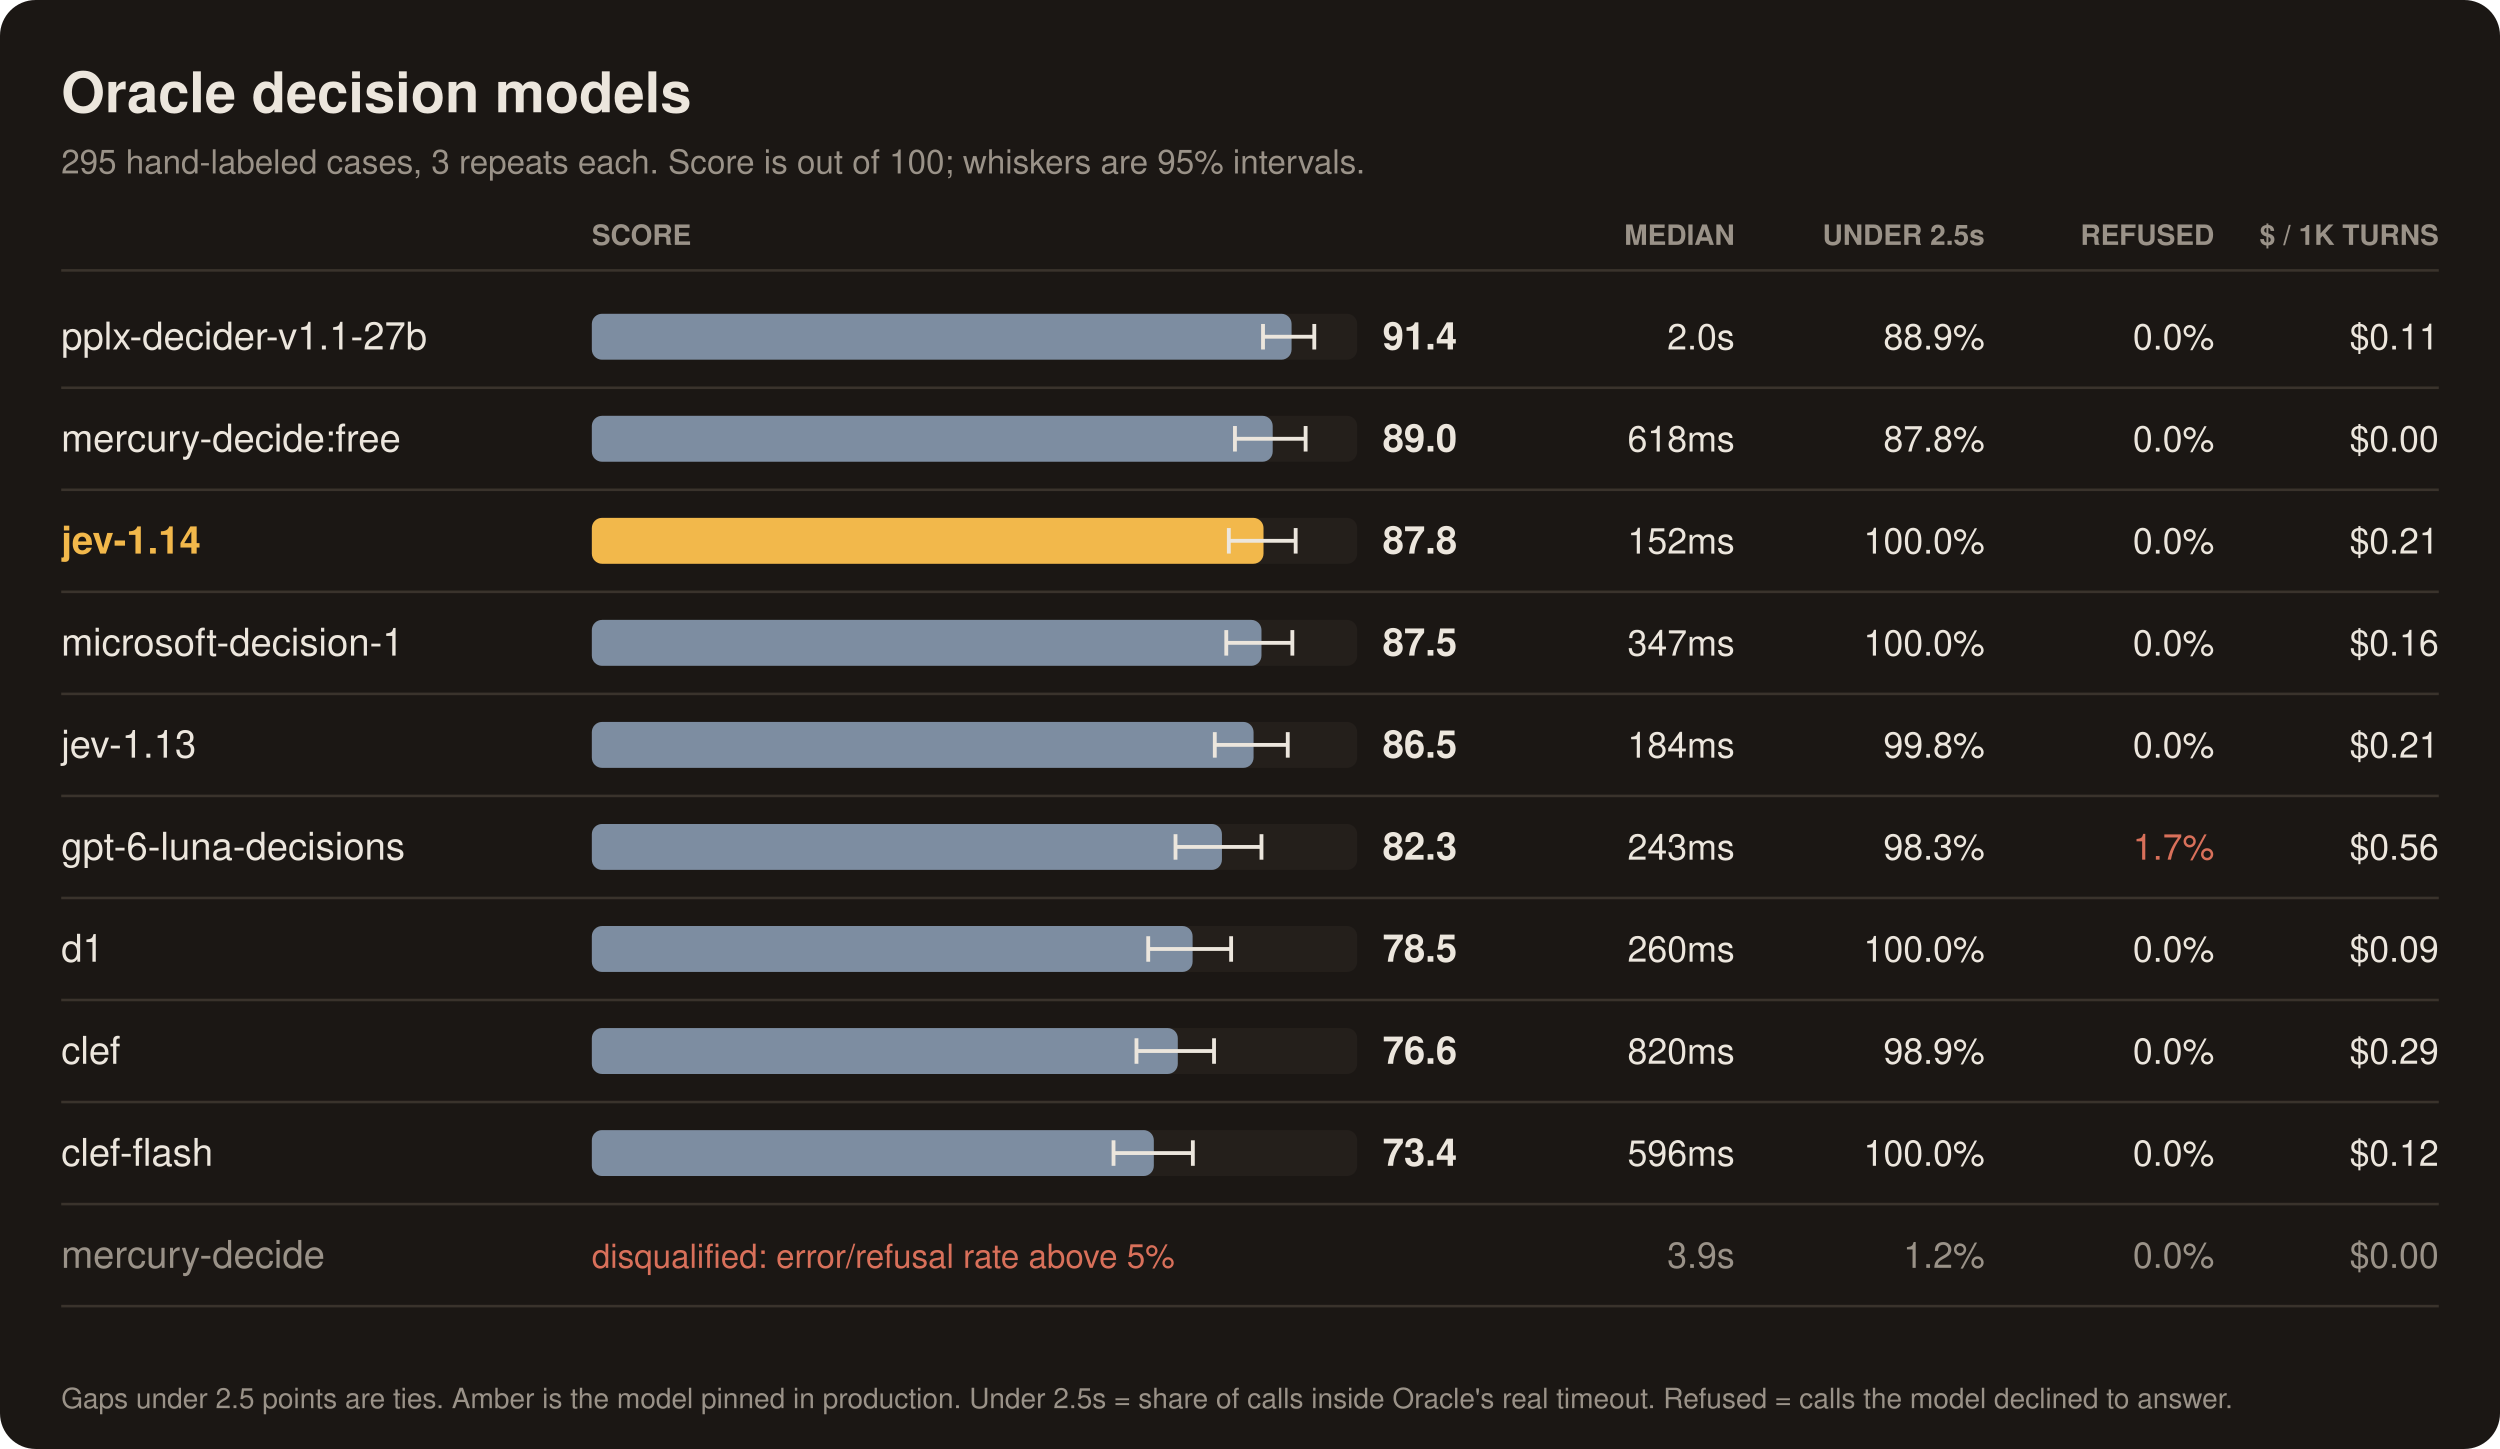
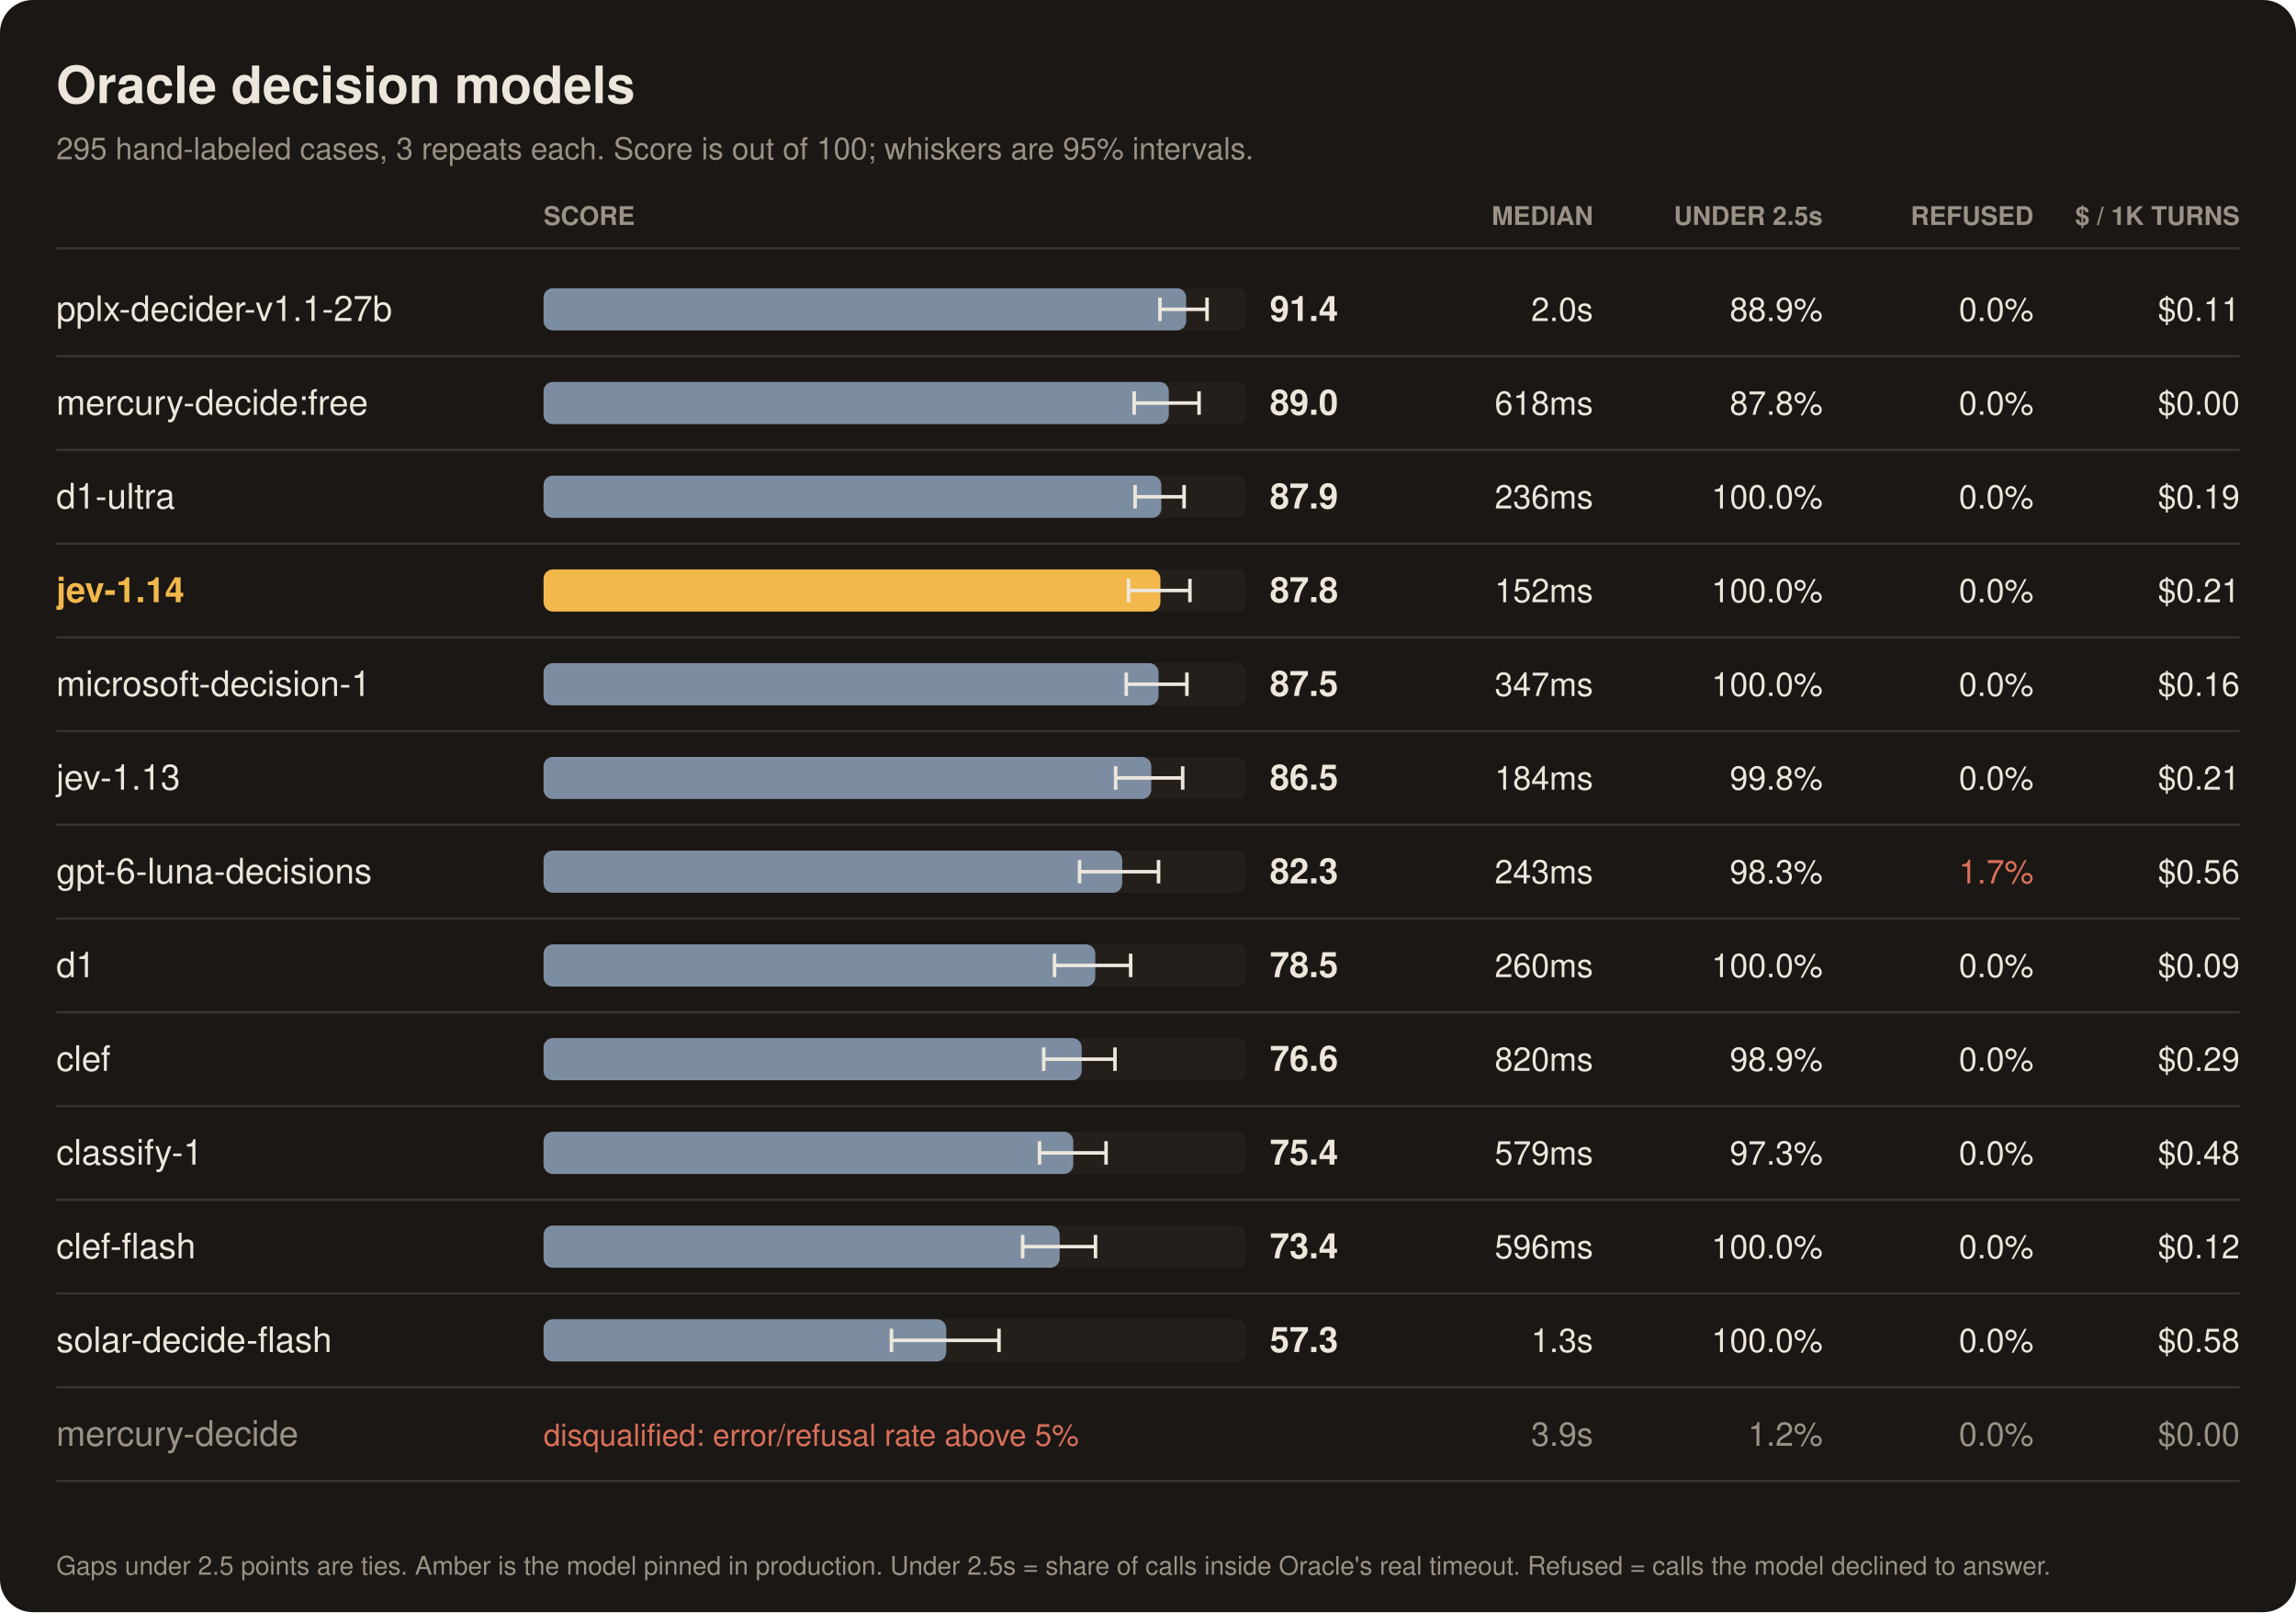
- <svg xmlns="http://www.w3.org/2000/svg" viewBox="0 0 980 568" width="980" role="img" aria-label="Oracle decision models" font-family="-apple-system,BlinkMacSystemFont,'Segoe UI',Helvetica,Arial,sans-serif">
-   <rect width="980" height="568" rx="14" fill="#1b1714" />
+ <svg xmlns="http://www.w3.org/2000/svg" viewBox="0 0 980 688" width="980" role="img" aria-label="Oracle decision models" font-family="-apple-system,BlinkMacSystemFont,'Segoe UI',Helvetica,Arial,sans-serif">
+   <rect width="980" height="688" rx="14" fill="#1b1714" />
  <text x="24.0" y="44.0" font-size="22" font-weight="700" fill="#ece6dd" text-anchor="start">Oracle decision models</text>
  <text x="24.0" y="68.0" font-size="13" font-weight="400" fill="#9a9288" text-anchor="start">295 hand-labeled cases, 3 repeats each. Score is out of 100; whiskers are 95% intervals.</text>
  <text x="232.0" y="96.0" font-size="11" font-weight="600" fill="#9a9288" text-anchor="start">SCORE</text>
  <text x="680.0" y="96.0" font-size="11" font-weight="600" fill="#9a9288" text-anchor="end">MEDIAN</text>
  <text x="778.0" y="96.0" font-size="11" font-weight="600" fill="#9a9288" text-anchor="end">UNDER 2.5s</text>
  <text x="868.0" y="96.0" font-size="11" font-weight="600" fill="#9a9288" text-anchor="end">REFUSED</text>
  <text x="956.0" y="96.0" font-size="11" font-weight="600" fill="#9a9288" text-anchor="end">$ / 1K TURNS</text>
  <line x1="24.0" y1="106.0" x2="956.0" y2="106.0" stroke="#3a332c" stroke-width="1.0" />
  <text x="24.0" y="137.0" font-size="15" font-weight="500" fill="#ece6dd" text-anchor="start">pplx-decider-v1.1-27b</text>
  <rect x="232.0" y="123.0" width="300.0" height="18.0" rx="4.0" fill="#241f1b" />
  <rect x="232.0" y="123.0" width="274.3" height="18.0" rx="4.0" fill="#7d8da1" />
  <line x1="495.1" y1="132.0" x2="515.2" y2="132.0" stroke="#ece6dd" stroke-width="1.5" />
  <line x1="495.1" y1="127.0" x2="495.1" y2="137.0" stroke="#ece6dd" stroke-width="1.5" />
  <line x1="515.2" y1="127.0" x2="515.2" y2="137.0" stroke="#ece6dd" stroke-width="1.5" />
  <text x="542.0" y="137.0" font-size="15" font-weight="700" fill="#ece6dd" text-anchor="start">91.4</text>
  <text x="680.0" y="137.0" font-size="14" font-weight="400" fill="#ece6dd" text-anchor="end">2.0s</text>
  <text x="778.0" y="137.0" font-size="14" font-weight="400" fill="#ece6dd" text-anchor="end">88.9%</text>
  <text x="868.0" y="137.0" font-size="14" font-weight="400" fill="#ece6dd" text-anchor="end">0.0%</text>
  <text x="956.0" y="137.0" font-size="14" font-weight="400" fill="#ece6dd" text-anchor="end">$0.11</text>
  <line x1="24.0" y1="152.0" x2="956.0" y2="152.0" stroke="#3a332c" stroke-width="1.0" />
  <text x="24.0" y="177.0" font-size="15" font-weight="500" fill="#ece6dd" text-anchor="start">mercury-decide:free</text>
  <rect x="232.0" y="163.0" width="300.0" height="18.0" rx="4.0" fill="#241f1b" />
  <rect x="232.0" y="163.0" width="266.9" height="18.0" rx="4.0" fill="#7d8da1" />
  <line x1="484.1" y1="172.0" x2="511.8" y2="172.0" stroke="#ece6dd" stroke-width="1.5" />
  <line x1="484.1" y1="167.0" x2="484.1" y2="177.0" stroke="#ece6dd" stroke-width="1.5" />
  <line x1="511.8" y1="167.0" x2="511.8" y2="177.0" stroke="#ece6dd" stroke-width="1.5" />
  <text x="542.0" y="177.0" font-size="15" font-weight="700" fill="#ece6dd" text-anchor="start">89.0</text>
  <text x="680.0" y="177.0" font-size="14" font-weight="400" fill="#ece6dd" text-anchor="end">618ms</text>
  <text x="778.0" y="177.0" font-size="14" font-weight="400" fill="#ece6dd" text-anchor="end">87.8%</text>
  <text x="868.0" y="177.0" font-size="14" font-weight="400" fill="#ece6dd" text-anchor="end">0.0%</text>
  <text x="956.0" y="177.0" font-size="14" font-weight="400" fill="#ece6dd" text-anchor="end">$0.00</text>
  <line x1="24.0" y1="192.0" x2="956.0" y2="192.0" stroke="#3a332c" stroke-width="1.0" />
-   <text x="24.0" y="217.0" font-size="15" font-weight="700" fill="#f2b84b" text-anchor="start">jev-1.14</text>
+   <text x="24.0" y="217.0" font-size="15" font-weight="500" fill="#ece6dd" text-anchor="start">d1-ultra</text>
  <rect x="232.0" y="203.0" width="300.0" height="18.0" rx="4.0" fill="#241f1b" />
-   <rect x="232.0" y="203.0" width="263.3" height="18.0" rx="4.0" fill="#f2b84b" />
-   <line x1="481.7" y1="212.0" x2="507.9" y2="212.0" stroke="#ece6dd" stroke-width="1.5" />
-   <line x1="481.7" y1="207.0" x2="481.7" y2="217.0" stroke="#ece6dd" stroke-width="1.5" />
-   <line x1="507.9" y1="207.0" x2="507.9" y2="217.0" stroke="#ece6dd" stroke-width="1.5" />
-   <text x="542.0" y="217.0" font-size="15" font-weight="700" fill="#ece6dd" text-anchor="start">87.8</text>
-   <text x="680.0" y="217.0" font-size="14" font-weight="400" fill="#ece6dd" text-anchor="end">152ms</text>
+   <rect x="232.0" y="203.0" width="263.7" height="18.0" rx="4.0" fill="#7d8da1" />
+   <line x1="484.5" y1="212.0" x2="505.4" y2="212.0" stroke="#ece6dd" stroke-width="1.5" />
+   <line x1="484.5" y1="207.0" x2="484.5" y2="217.0" stroke="#ece6dd" stroke-width="1.5" />
+   <line x1="505.4" y1="207.0" x2="505.4" y2="217.0" stroke="#ece6dd" stroke-width="1.5" />
+   <text x="542.0" y="217.0" font-size="15" font-weight="700" fill="#ece6dd" text-anchor="start">87.9</text>
+   <text x="680.0" y="217.0" font-size="14" font-weight="400" fill="#ece6dd" text-anchor="end">236ms</text>
  <text x="778.0" y="217.0" font-size="14" font-weight="400" fill="#ece6dd" text-anchor="end">100.0%</text>
  <text x="868.0" y="217.0" font-size="14" font-weight="400" fill="#ece6dd" text-anchor="end">0.0%</text>
-   <text x="956.0" y="217.0" font-size="14" font-weight="400" fill="#ece6dd" text-anchor="end">$0.21</text>
+   <text x="956.0" y="217.0" font-size="14" font-weight="400" fill="#ece6dd" text-anchor="end">$0.19</text>
  <line x1="24.0" y1="232.0" x2="956.0" y2="232.0" stroke="#3a332c" stroke-width="1.0" />
-   <text x="24.0" y="257.0" font-size="15" font-weight="500" fill="#ece6dd" text-anchor="start">microsoft-decision-1</text>
+   <text x="24.0" y="257.0" font-size="15" font-weight="700" fill="#f2b84b" text-anchor="start">jev-1.14</text>
  <rect x="232.0" y="243.0" width="300.0" height="18.0" rx="4.0" fill="#241f1b" />
-   <rect x="232.0" y="243.0" width="262.5" height="18.0" rx="4.0" fill="#7d8da1" />
-   <line x1="480.7" y1="252.0" x2="506.6" y2="252.0" stroke="#ece6dd" stroke-width="1.5" />
-   <line x1="480.7" y1="247.0" x2="480.7" y2="257.0" stroke="#ece6dd" stroke-width="1.5" />
-   <line x1="506.6" y1="247.0" x2="506.6" y2="257.0" stroke="#ece6dd" stroke-width="1.5" />
-   <text x="542.0" y="257.0" font-size="15" font-weight="700" fill="#ece6dd" text-anchor="start">87.5</text>
-   <text x="680.0" y="257.0" font-size="14" font-weight="400" fill="#ece6dd" text-anchor="end">347ms</text>
+   <rect x="232.0" y="243.0" width="263.3" height="18.0" rx="4.0" fill="#f2b84b" />
+   <line x1="481.7" y1="252.0" x2="507.9" y2="252.0" stroke="#ece6dd" stroke-width="1.5" />
+   <line x1="481.7" y1="247.0" x2="481.7" y2="257.0" stroke="#ece6dd" stroke-width="1.5" />
+   <line x1="507.9" y1="247.0" x2="507.9" y2="257.0" stroke="#ece6dd" stroke-width="1.5" />
+   <text x="542.0" y="257.0" font-size="15" font-weight="700" fill="#ece6dd" text-anchor="start">87.8</text>
+   <text x="680.0" y="257.0" font-size="14" font-weight="400" fill="#ece6dd" text-anchor="end">152ms</text>
  <text x="778.0" y="257.0" font-size="14" font-weight="400" fill="#ece6dd" text-anchor="end">100.0%</text>
  <text x="868.0" y="257.0" font-size="14" font-weight="400" fill="#ece6dd" text-anchor="end">0.0%</text>
-   <text x="956.0" y="257.0" font-size="14" font-weight="400" fill="#ece6dd" text-anchor="end">$0.16</text>
+   <text x="956.0" y="257.0" font-size="14" font-weight="400" fill="#ece6dd" text-anchor="end">$0.21</text>
  <line x1="24.0" y1="272.0" x2="956.0" y2="272.0" stroke="#3a332c" stroke-width="1.0" />
-   <text x="24.0" y="297.0" font-size="15" font-weight="500" fill="#ece6dd" text-anchor="start">jev-1.13</text>
+   <text x="24.0" y="297.0" font-size="15" font-weight="500" fill="#ece6dd" text-anchor="start">microsoft-decision-1</text>
  <rect x="232.0" y="283.0" width="300.0" height="18.0" rx="4.0" fill="#241f1b" />
-   <rect x="232.0" y="283.0" width="259.4" height="18.0" rx="4.0" fill="#7d8da1" />
-   <line x1="476.2" y1="292.0" x2="504.8" y2="292.0" stroke="#ece6dd" stroke-width="1.5" />
-   <line x1="476.2" y1="287.0" x2="476.2" y2="297.0" stroke="#ece6dd" stroke-width="1.5" />
-   <line x1="504.8" y1="287.0" x2="504.8" y2="297.0" stroke="#ece6dd" stroke-width="1.5" />
-   <text x="542.0" y="297.0" font-size="15" font-weight="700" fill="#ece6dd" text-anchor="start">86.5</text>
-   <text x="680.0" y="297.0" font-size="14" font-weight="400" fill="#ece6dd" text-anchor="end">184ms</text>
-   <text x="778.0" y="297.0" font-size="14" font-weight="400" fill="#ece6dd" text-anchor="end">99.8%</text>
+   <rect x="232.0" y="283.0" width="262.5" height="18.0" rx="4.0" fill="#7d8da1" />
+   <line x1="480.7" y1="292.0" x2="506.6" y2="292.0" stroke="#ece6dd" stroke-width="1.5" />
+   <line x1="480.7" y1="287.0" x2="480.7" y2="297.0" stroke="#ece6dd" stroke-width="1.5" />
+   <line x1="506.6" y1="287.0" x2="506.6" y2="297.0" stroke="#ece6dd" stroke-width="1.5" />
+   <text x="542.0" y="297.0" font-size="15" font-weight="700" fill="#ece6dd" text-anchor="start">87.5</text>
+   <text x="680.0" y="297.0" font-size="14" font-weight="400" fill="#ece6dd" text-anchor="end">347ms</text>
+   <text x="778.0" y="297.0" font-size="14" font-weight="400" fill="#ece6dd" text-anchor="end">100.0%</text>
  <text x="868.0" y="297.0" font-size="14" font-weight="400" fill="#ece6dd" text-anchor="end">0.0%</text>
-   <text x="956.0" y="297.0" font-size="14" font-weight="400" fill="#ece6dd" text-anchor="end">$0.21</text>
+   <text x="956.0" y="297.0" font-size="14" font-weight="400" fill="#ece6dd" text-anchor="end">$0.16</text>
  <line x1="24.0" y1="312.0" x2="956.0" y2="312.0" stroke="#3a332c" stroke-width="1.0" />
-   <text x="24.0" y="337.0" font-size="15" font-weight="500" fill="#ece6dd" text-anchor="start">gpt-6-luna-decisions</text>
+   <text x="24.0" y="337.0" font-size="15" font-weight="500" fill="#ece6dd" text-anchor="start">jev-1.13</text>
  <rect x="232.0" y="323.0" width="300.0" height="18.0" rx="4.0" fill="#241f1b" />
-   <rect x="232.0" y="323.0" width="247.0" height="18.0" rx="4.0" fill="#7d8da1" />
-   <line x1="460.8" y1="332.0" x2="494.5" y2="332.0" stroke="#ece6dd" stroke-width="1.5" />
-   <line x1="460.8" y1="327.0" x2="460.8" y2="337.0" stroke="#ece6dd" stroke-width="1.5" />
-   <line x1="494.5" y1="327.0" x2="494.5" y2="337.0" stroke="#ece6dd" stroke-width="1.5" />
-   <text x="542.0" y="337.0" font-size="15" font-weight="700" fill="#ece6dd" text-anchor="start">82.3</text>
-   <text x="680.0" y="337.0" font-size="14" font-weight="400" fill="#ece6dd" text-anchor="end">243ms</text>
-   <text x="778.0" y="337.0" font-size="14" font-weight="400" fill="#ece6dd" text-anchor="end">98.3%</text>
-   <text x="868.0" y="337.0" font-size="14" font-weight="400" fill="#d9705a" text-anchor="end">1.7%</text>
-   <text x="956.0" y="337.0" font-size="14" font-weight="400" fill="#ece6dd" text-anchor="end">$0.56</text>
+   <rect x="232.0" y="323.0" width="259.4" height="18.0" rx="4.0" fill="#7d8da1" />
+   <line x1="476.2" y1="332.0" x2="504.8" y2="332.0" stroke="#ece6dd" stroke-width="1.5" />
+   <line x1="476.2" y1="327.0" x2="476.2" y2="337.0" stroke="#ece6dd" stroke-width="1.5" />
+   <line x1="504.8" y1="327.0" x2="504.8" y2="337.0" stroke="#ece6dd" stroke-width="1.5" />
+   <text x="542.0" y="337.0" font-size="15" font-weight="700" fill="#ece6dd" text-anchor="start">86.5</text>
+   <text x="680.0" y="337.0" font-size="14" font-weight="400" fill="#ece6dd" text-anchor="end">184ms</text>
+   <text x="778.0" y="337.0" font-size="14" font-weight="400" fill="#ece6dd" text-anchor="end">99.8%</text>
+   <text x="868.0" y="337.0" font-size="14" font-weight="400" fill="#ece6dd" text-anchor="end">0.0%</text>
+   <text x="956.0" y="337.0" font-size="14" font-weight="400" fill="#ece6dd" text-anchor="end">$0.21</text>
  <line x1="24.0" y1="352.0" x2="956.0" y2="352.0" stroke="#3a332c" stroke-width="1.0" />
-   <text x="24.0" y="377.0" font-size="15" font-weight="500" fill="#ece6dd" text-anchor="start">d1</text>
+   <text x="24.0" y="377.0" font-size="15" font-weight="500" fill="#ece6dd" text-anchor="start">gpt-6-luna-decisions</text>
  <rect x="232.0" y="363.0" width="300.0" height="18.0" rx="4.0" fill="#241f1b" />
-   <rect x="232.0" y="363.0" width="235.5" height="18.0" rx="4.0" fill="#7d8da1" />
-   <line x1="450.1" y1="372.0" x2="482.6" y2="372.0" stroke="#ece6dd" stroke-width="1.5" />
-   <line x1="450.1" y1="367.0" x2="450.1" y2="377.0" stroke="#ece6dd" stroke-width="1.5" />
-   <line x1="482.6" y1="367.0" x2="482.6" y2="377.0" stroke="#ece6dd" stroke-width="1.5" />
-   <text x="542.0" y="377.0" font-size="15" font-weight="700" fill="#ece6dd" text-anchor="start">78.5</text>
-   <text x="680.0" y="377.0" font-size="14" font-weight="400" fill="#ece6dd" text-anchor="end">260ms</text>
-   <text x="778.0" y="377.0" font-size="14" font-weight="400" fill="#ece6dd" text-anchor="end">100.0%</text>
-   <text x="868.0" y="377.0" font-size="14" font-weight="400" fill="#ece6dd" text-anchor="end">0.0%</text>
-   <text x="956.0" y="377.0" font-size="14" font-weight="400" fill="#ece6dd" text-anchor="end">$0.09</text>
+   <rect x="232.0" y="363.0" width="247.0" height="18.0" rx="4.0" fill="#7d8da1" />
+   <line x1="460.8" y1="372.0" x2="494.5" y2="372.0" stroke="#ece6dd" stroke-width="1.5" />
+   <line x1="460.8" y1="367.0" x2="460.8" y2="377.0" stroke="#ece6dd" stroke-width="1.5" />
+   <line x1="494.5" y1="367.0" x2="494.5" y2="377.0" stroke="#ece6dd" stroke-width="1.5" />
+   <text x="542.0" y="377.0" font-size="15" font-weight="700" fill="#ece6dd" text-anchor="start">82.3</text>
+   <text x="680.0" y="377.0" font-size="14" font-weight="400" fill="#ece6dd" text-anchor="end">243ms</text>
+   <text x="778.0" y="377.0" font-size="14" font-weight="400" fill="#ece6dd" text-anchor="end">98.3%</text>
+   <text x="868.0" y="377.0" font-size="14" font-weight="400" fill="#d9705a" text-anchor="end">1.7%</text>
+   <text x="956.0" y="377.0" font-size="14" font-weight="400" fill="#ece6dd" text-anchor="end">$0.56</text>
  <line x1="24.0" y1="392.0" x2="956.0" y2="392.0" stroke="#3a332c" stroke-width="1.0" />
-   <text x="24.0" y="417.0" font-size="15" font-weight="500" fill="#ece6dd" text-anchor="start">clef</text>
+   <text x="24.0" y="417.0" font-size="15" font-weight="500" fill="#ece6dd" text-anchor="start">d1</text>
  <rect x="232.0" y="403.0" width="300.0" height="18.0" rx="4.0" fill="#241f1b" />
-   <rect x="232.0" y="403.0" width="229.7" height="18.0" rx="4.0" fill="#7d8da1" />
-   <line x1="445.5" y1="412.0" x2="475.9" y2="412.0" stroke="#ece6dd" stroke-width="1.5" />
-   <line x1="445.5" y1="407.0" x2="445.5" y2="417.0" stroke="#ece6dd" stroke-width="1.5" />
-   <line x1="475.9" y1="407.0" x2="475.9" y2="417.0" stroke="#ece6dd" stroke-width="1.5" />
-   <text x="542.0" y="417.0" font-size="15" font-weight="700" fill="#ece6dd" text-anchor="start">76.6</text>
-   <text x="680.0" y="417.0" font-size="14" font-weight="400" fill="#ece6dd" text-anchor="end">820ms</text>
-   <text x="778.0" y="417.0" font-size="14" font-weight="400" fill="#ece6dd" text-anchor="end">98.9%</text>
+   <rect x="232.0" y="403.0" width="235.5" height="18.0" rx="4.0" fill="#7d8da1" />
+   <line x1="450.1" y1="412.0" x2="482.6" y2="412.0" stroke="#ece6dd" stroke-width="1.5" />
+   <line x1="450.1" y1="407.0" x2="450.1" y2="417.0" stroke="#ece6dd" stroke-width="1.5" />
+   <line x1="482.6" y1="407.0" x2="482.6" y2="417.0" stroke="#ece6dd" stroke-width="1.5" />
+   <text x="542.0" y="417.0" font-size="15" font-weight="700" fill="#ece6dd" text-anchor="start">78.5</text>
+   <text x="680.0" y="417.0" font-size="14" font-weight="400" fill="#ece6dd" text-anchor="end">260ms</text>
+   <text x="778.0" y="417.0" font-size="14" font-weight="400" fill="#ece6dd" text-anchor="end">100.0%</text>
  <text x="868.0" y="417.0" font-size="14" font-weight="400" fill="#ece6dd" text-anchor="end">0.0%</text>
-   <text x="956.0" y="417.0" font-size="14" font-weight="400" fill="#ece6dd" text-anchor="end">$0.29</text>
+   <text x="956.0" y="417.0" font-size="14" font-weight="400" fill="#ece6dd" text-anchor="end">$0.09</text>
  <line x1="24.0" y1="432.0" x2="956.0" y2="432.0" stroke="#3a332c" stroke-width="1.0" />
-   <text x="24.0" y="457.0" font-size="15" font-weight="500" fill="#ece6dd" text-anchor="start">clef-flash</text>
+   <text x="24.0" y="457.0" font-size="15" font-weight="500" fill="#ece6dd" text-anchor="start">clef</text>
  <rect x="232.0" y="443.0" width="300.0" height="18.0" rx="4.0" fill="#241f1b" />
-   <rect x="232.0" y="443.0" width="220.3" height="18.0" rx="4.0" fill="#7d8da1" />
-   <line x1="436.5" y1="452.0" x2="467.6" y2="452.0" stroke="#ece6dd" stroke-width="1.5" />
-   <line x1="436.5" y1="447.0" x2="436.5" y2="457.0" stroke="#ece6dd" stroke-width="1.5" />
-   <line x1="467.6" y1="447.0" x2="467.6" y2="457.0" stroke="#ece6dd" stroke-width="1.5" />
-   <text x="542.0" y="457.0" font-size="15" font-weight="700" fill="#ece6dd" text-anchor="start">73.4</text>
-   <text x="680.0" y="457.0" font-size="14" font-weight="400" fill="#ece6dd" text-anchor="end">596ms</text>
-   <text x="778.0" y="457.0" font-size="14" font-weight="400" fill="#ece6dd" text-anchor="end">100.0%</text>
+   <rect x="232.0" y="443.0" width="229.7" height="18.0" rx="4.0" fill="#7d8da1" />
+   <line x1="445.5" y1="452.0" x2="475.9" y2="452.0" stroke="#ece6dd" stroke-width="1.5" />
+   <line x1="445.5" y1="447.0" x2="445.5" y2="457.0" stroke="#ece6dd" stroke-width="1.5" />
+   <line x1="475.9" y1="447.0" x2="475.9" y2="457.0" stroke="#ece6dd" stroke-width="1.5" />
+   <text x="542.0" y="457.0" font-size="15" font-weight="700" fill="#ece6dd" text-anchor="start">76.6</text>
+   <text x="680.0" y="457.0" font-size="14" font-weight="400" fill="#ece6dd" text-anchor="end">820ms</text>
+   <text x="778.0" y="457.0" font-size="14" font-weight="400" fill="#ece6dd" text-anchor="end">98.9%</text>
  <text x="868.0" y="457.0" font-size="14" font-weight="400" fill="#ece6dd" text-anchor="end">0.0%</text>
-   <text x="956.0" y="457.0" font-size="14" font-weight="400" fill="#ece6dd" text-anchor="end">$0.12</text>
+   <text x="956.0" y="457.0" font-size="14" font-weight="400" fill="#ece6dd" text-anchor="end">$0.29</text>
  <line x1="24.0" y1="472.0" x2="956.0" y2="472.0" stroke="#3a332c" stroke-width="1.0" />
-   <text x="24.0" y="497.0" font-size="15" font-weight="500" fill="#9a9288" text-anchor="start">mercury-decide</text>
-   <text x="232.0" y="497.0" font-size="13" font-weight="400" fill="#d9705a" text-anchor="start">disqualified: error/refusal rate above 5%</text>
-   <text x="680.0" y="497.0" font-size="14" font-weight="400" fill="#9a9288" text-anchor="end">3.9s</text>
-   <text x="778.0" y="497.0" font-size="14" font-weight="400" fill="#9a9288" text-anchor="end">1.2%</text>
-   <text x="868.0" y="497.0" font-size="14" font-weight="400" fill="#9a9288" text-anchor="end">0.0%</text>
-   <text x="956.0" y="497.0" font-size="14" font-weight="400" fill="#9a9288" text-anchor="end">$0.00</text>
+   <text x="24.0" y="497.0" font-size="15" font-weight="500" fill="#ece6dd" text-anchor="start">classify-1</text>
+   <rect x="232.0" y="483.0" width="300.0" height="18.0" rx="4.0" fill="#241f1b" />
+   <rect x="232.0" y="483.0" width="226.1" height="18.0" rx="4.0" fill="#7d8da1" />
+   <line x1="443.7" y1="492.0" x2="472.1" y2="492.0" stroke="#ece6dd" stroke-width="1.5" />
+   <line x1="443.7" y1="487.0" x2="443.7" y2="497.0" stroke="#ece6dd" stroke-width="1.5" />
+   <line x1="472.1" y1="487.0" x2="472.1" y2="497.0" stroke="#ece6dd" stroke-width="1.5" />
+   <text x="542.0" y="497.0" font-size="15" font-weight="700" fill="#ece6dd" text-anchor="start">75.4</text>
+   <text x="680.0" y="497.0" font-size="14" font-weight="400" fill="#ece6dd" text-anchor="end">579ms</text>
+   <text x="778.0" y="497.0" font-size="14" font-weight="400" fill="#ece6dd" text-anchor="end">97.3%</text>
+   <text x="868.0" y="497.0" font-size="14" font-weight="400" fill="#ece6dd" text-anchor="end">0.0%</text>
+   <text x="956.0" y="497.0" font-size="14" font-weight="400" fill="#ece6dd" text-anchor="end">$0.48</text>
  <line x1="24.0" y1="512.0" x2="956.0" y2="512.0" stroke="#3a332c" stroke-width="1.0" />
-   <text x="24.0" y="552.0" font-size="11" font-weight="400" fill="#9a9288" text-anchor="start">Gaps under 2.5 points are ties. Amber is the model pinned in production. Under 2.5s = share of calls inside Oracle's real timeout. Refused = calls the model declined to answer.</text>
+   <text x="24.0" y="537.0" font-size="15" font-weight="500" fill="#ece6dd" text-anchor="start">clef-flash</text>
+   <rect x="232.0" y="523.0" width="300.0" height="18.0" rx="4.0" fill="#241f1b" />
+   <rect x="232.0" y="523.0" width="220.3" height="18.0" rx="4.0" fill="#7d8da1" />
+   <line x1="436.5" y1="532.0" x2="467.6" y2="532.0" stroke="#ece6dd" stroke-width="1.5" />
+   <line x1="436.5" y1="527.0" x2="436.5" y2="537.0" stroke="#ece6dd" stroke-width="1.5" />
+   <line x1="467.6" y1="527.0" x2="467.6" y2="537.0" stroke="#ece6dd" stroke-width="1.5" />
+   <text x="542.0" y="537.0" font-size="15" font-weight="700" fill="#ece6dd" text-anchor="start">73.4</text>
+   <text x="680.0" y="537.0" font-size="14" font-weight="400" fill="#ece6dd" text-anchor="end">596ms</text>
+   <text x="778.0" y="537.0" font-size="14" font-weight="400" fill="#ece6dd" text-anchor="end">100.0%</text>
+   <text x="868.0" y="537.0" font-size="14" font-weight="400" fill="#ece6dd" text-anchor="end">0.0%</text>
+   <text x="956.0" y="537.0" font-size="14" font-weight="400" fill="#ece6dd" text-anchor="end">$0.12</text>
+   <line x1="24.0" y1="552.0" x2="956.0" y2="552.0" stroke="#3a332c" stroke-width="1.0" />
+   <text x="24.0" y="577.0" font-size="15" font-weight="500" fill="#ece6dd" text-anchor="start">solar-decide-flash</text>
+   <rect x="232.0" y="563.0" width="300.0" height="18.0" rx="4.0" fill="#241f1b" />
+   <rect x="232.0" y="563.0" width="171.9" height="18.0" rx="4.0" fill="#7d8da1" />
+   <line x1="380.5" y1="572.0" x2="426.4" y2="572.0" stroke="#ece6dd" stroke-width="1.5" />
+   <line x1="380.5" y1="567.0" x2="380.5" y2="577.0" stroke="#ece6dd" stroke-width="1.5" />
+   <line x1="426.4" y1="567.0" x2="426.4" y2="577.0" stroke="#ece6dd" stroke-width="1.5" />
+   <text x="542.0" y="577.0" font-size="15" font-weight="700" fill="#ece6dd" text-anchor="start">57.3</text>
+   <text x="680.0" y="577.0" font-size="14" font-weight="400" fill="#ece6dd" text-anchor="end">1.3s</text>
+   <text x="778.0" y="577.0" font-size="14" font-weight="400" fill="#ece6dd" text-anchor="end">100.0%</text>
+   <text x="868.0" y="577.0" font-size="14" font-weight="400" fill="#ece6dd" text-anchor="end">0.0%</text>
+   <text x="956.0" y="577.0" font-size="14" font-weight="400" fill="#ece6dd" text-anchor="end">$0.58</text>
+   <line x1="24.0" y1="592.0" x2="956.0" y2="592.0" stroke="#3a332c" stroke-width="1.0" />
+   <text x="24.0" y="617.0" font-size="15" font-weight="500" fill="#9a9288" text-anchor="start">mercury-decide</text>
+   <text x="232.0" y="617.0" font-size="13" font-weight="400" fill="#d9705a" text-anchor="start">disqualified: error/refusal rate above 5%</text>
+   <text x="680.0" y="617.0" font-size="14" font-weight="400" fill="#9a9288" text-anchor="end">3.9s</text>
+   <text x="778.0" y="617.0" font-size="14" font-weight="400" fill="#9a9288" text-anchor="end">1.2%</text>
+   <text x="868.0" y="617.0" font-size="14" font-weight="400" fill="#9a9288" text-anchor="end">0.0%</text>
+   <text x="956.0" y="617.0" font-size="14" font-weight="400" fill="#9a9288" text-anchor="end">$0.00</text>
+   <line x1="24.0" y1="632.0" x2="956.0" y2="632.0" stroke="#3a332c" stroke-width="1.0" />
+   <text x="24.0" y="672.0" font-size="11" font-weight="400" fill="#9a9288" text-anchor="start">Gaps under 2.5 points are ties. Amber is the model pinned in production. Under 2.5s = share of calls inside Oracle's real timeout. Refused = calls the model declined to answer.</text>
</svg>
